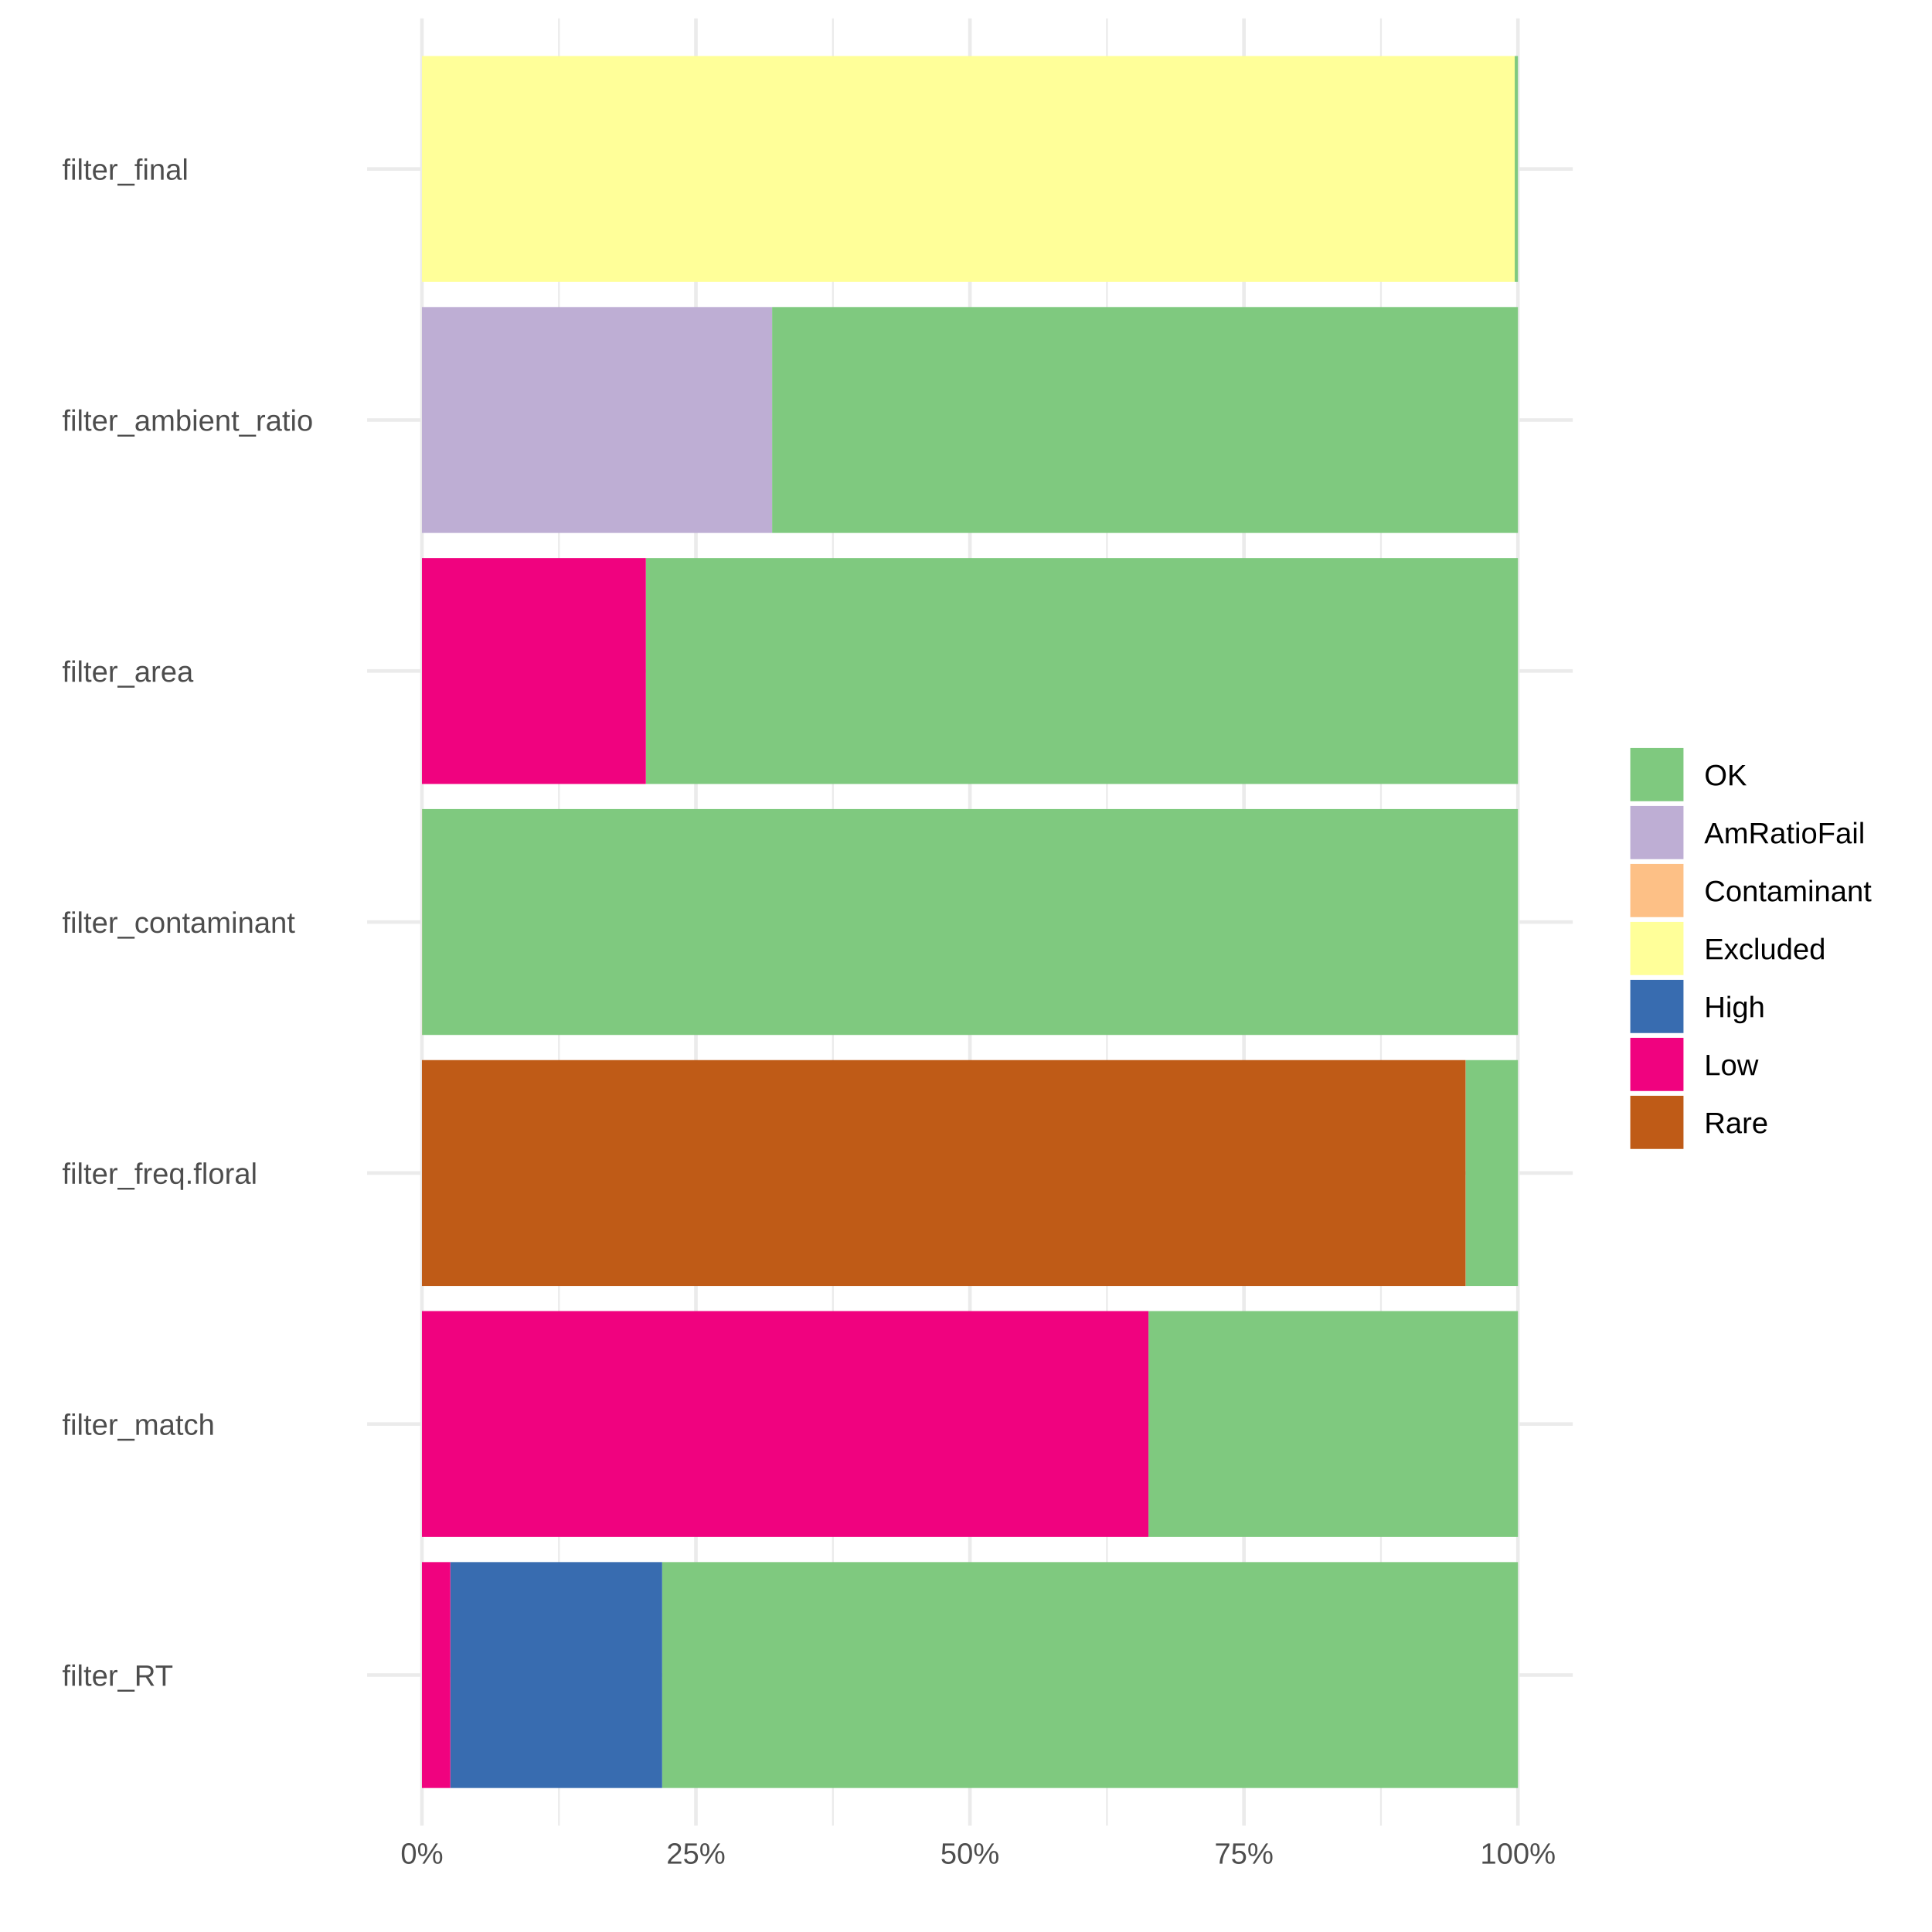
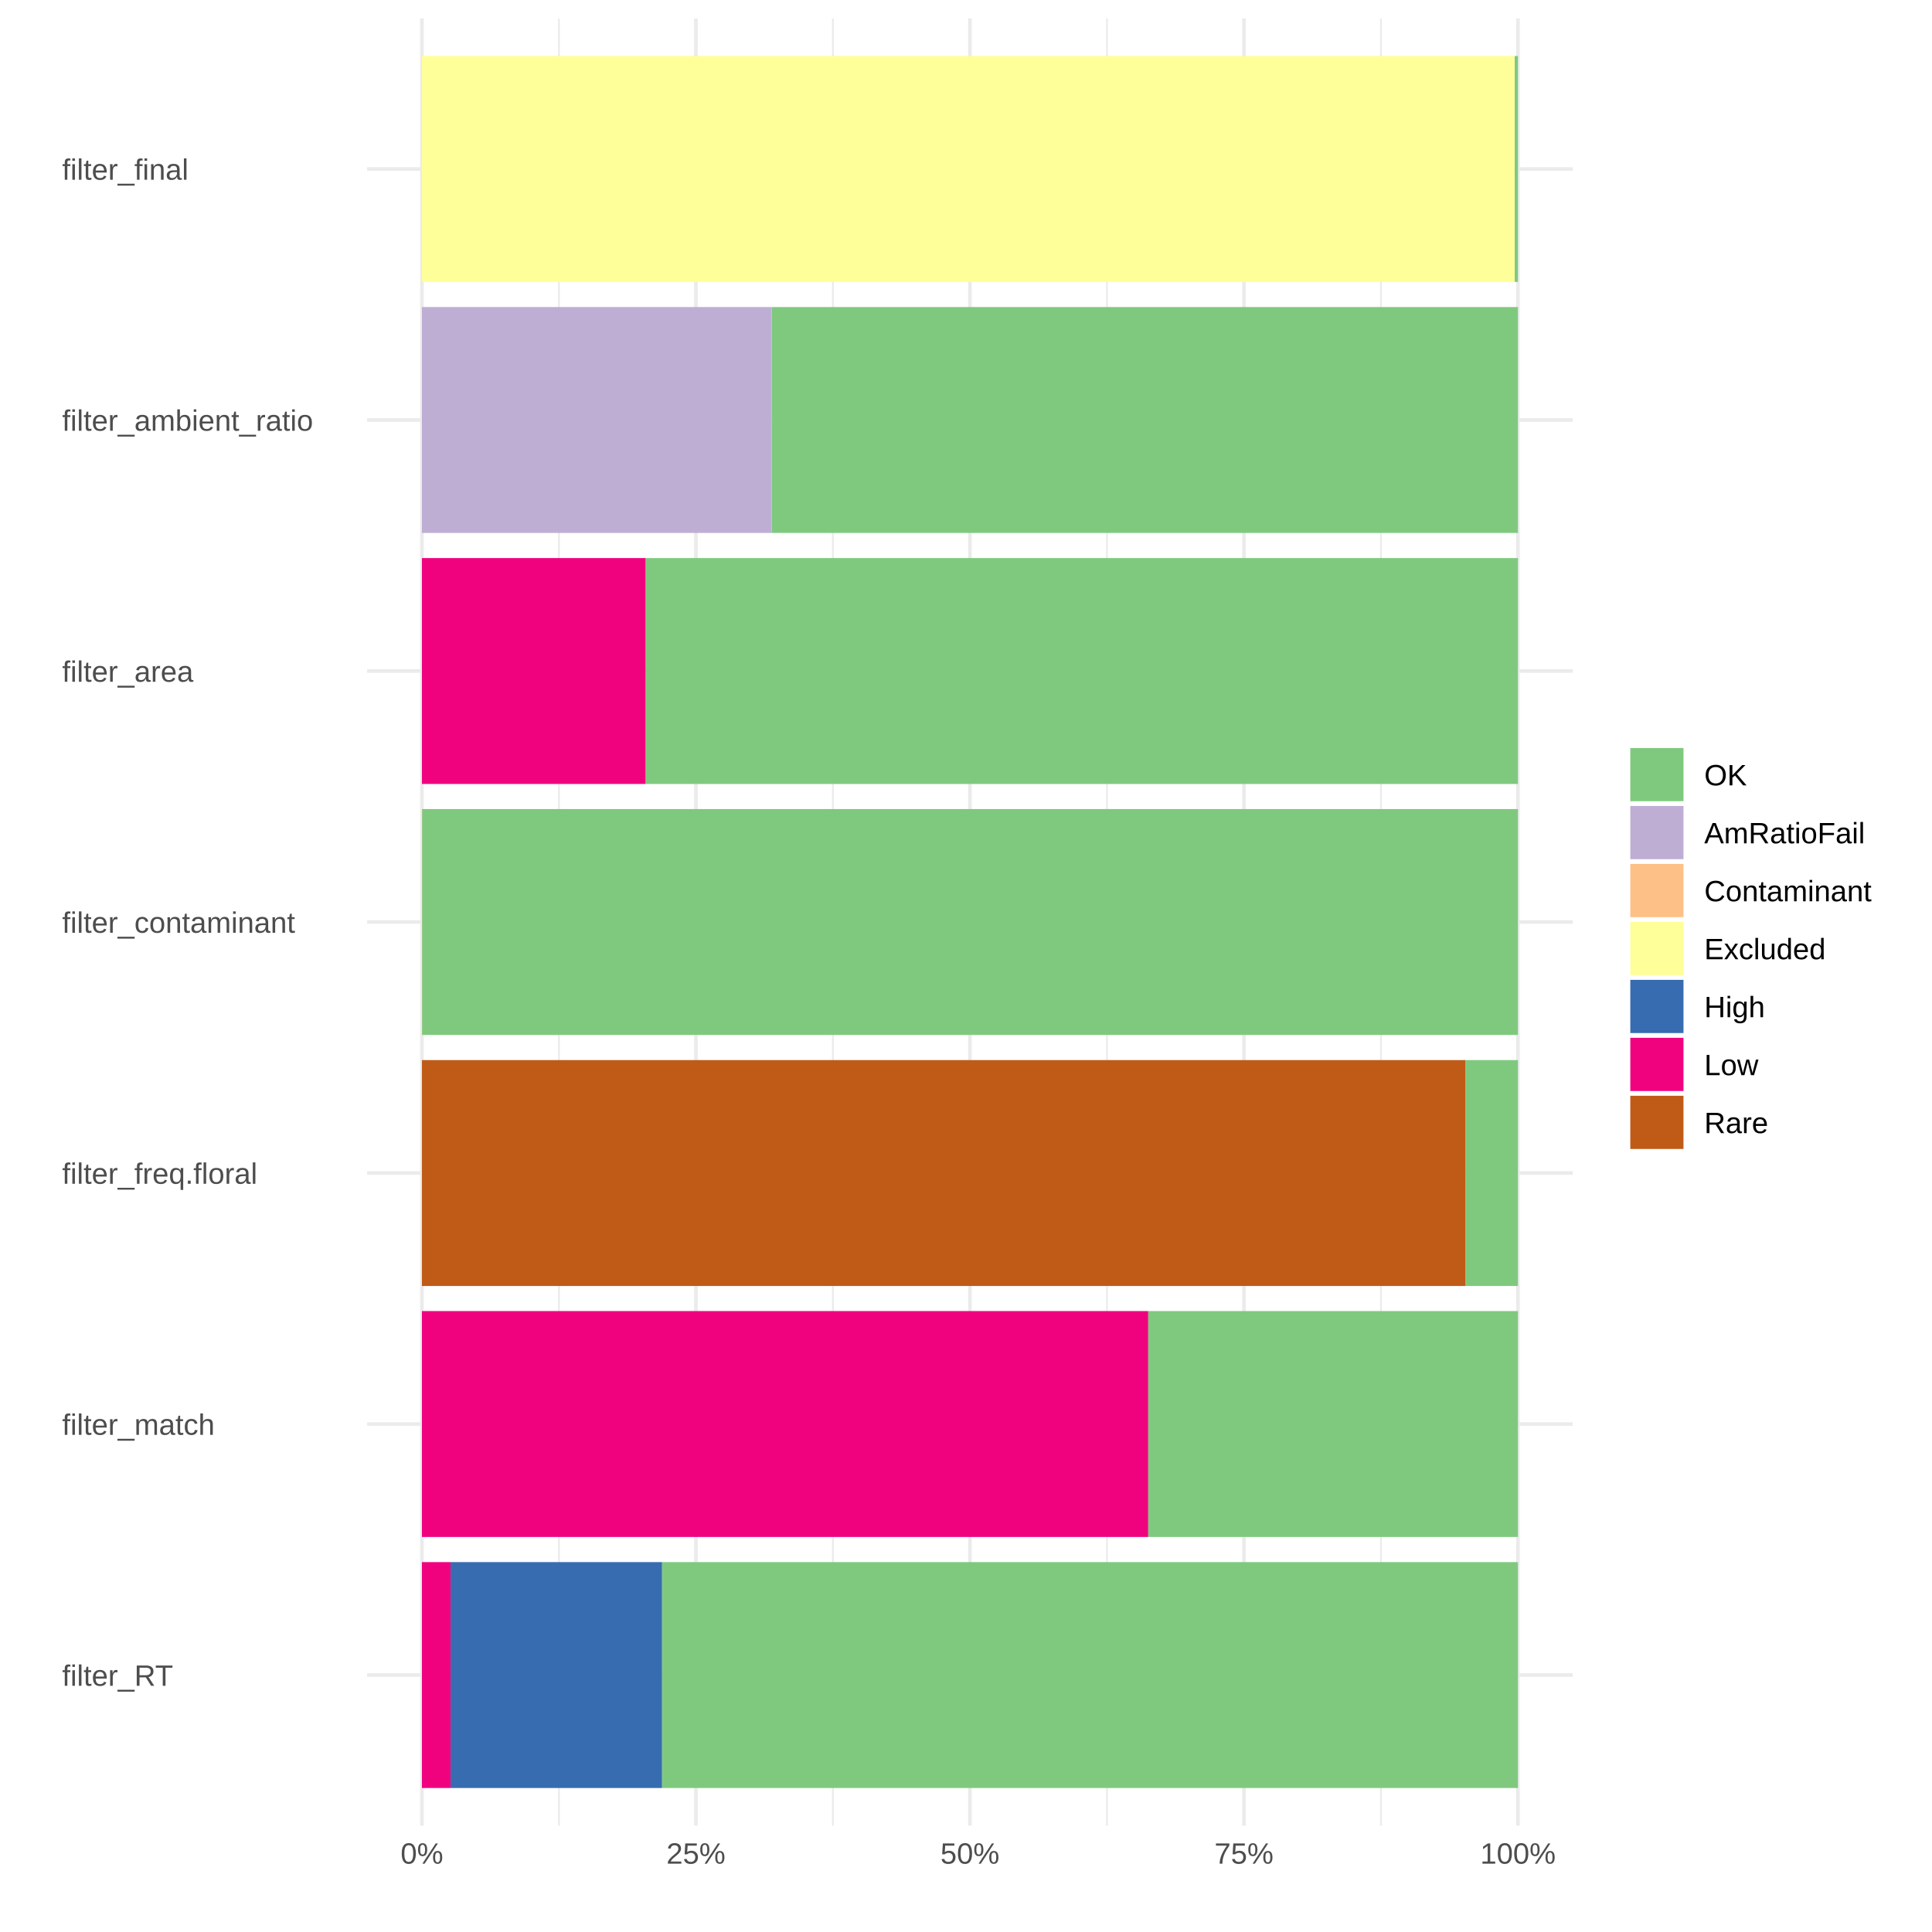
<svg xmlns="http://www.w3.org/2000/svg" class="svglite" width="576.00pt" height="576.00pt" viewBox="0 0 576.00 576.00">
  <defs>
    <style type="text/css">
    .svglite line, .svglite polyline, .svglite polygon, .svglite path, .svglite rect, .svglite circle {
      fill: none;
      stroke: #000000;
      stroke-linecap: round;
      stroke-linejoin: round;
      stroke-miterlimit: 10.00;
    }
    .svglite text {
      white-space: pre;
    }
  </style>
  </defs>
  <rect width="100%" height="100%" style="stroke: none; fill: #FFFFFF;" />
  <defs>
    <clipPath id="cpMC4wMHw1NzYuMDB8MC4wMHw1NzYuMDA=">
      <rect x="0.00" y="0.00" width="576.00" height="576.00" />
    </clipPath>
  </defs>
  <g clip-path="url(#cpMC4wMHw1NzYuMDB8MC4wMHw1NzYuMDA=)">
</g>
  <defs>
    <clipPath id="cpMTA5LjQ1fDQ2OC45MHw1LjQ4fDU0NC4yOQ==">
      <rect x="109.45" y="5.48" width="359.45" height="538.82" />
    </clipPath>
  </defs>
  <g clip-path="url(#cpMTA5LjQ1fDQ2OC45MHw1LjQ4fDU0NC4yOQ==)">
    <polyline points="166.64,544.29 166.64,5.48 " style="stroke-width: 0.53; stroke: #EBEBEB; stroke-linecap: butt;" />
    <polyline points="248.33,544.29 248.33,5.48 " style="stroke-width: 0.53; stroke: #EBEBEB; stroke-linecap: butt;" />
    <polyline points="330.02,544.29 330.02,5.48 " style="stroke-width: 0.53; stroke: #EBEBEB; stroke-linecap: butt;" />
    <polyline points="411.71,544.29 411.71,5.48 " style="stroke-width: 0.53; stroke: #EBEBEB; stroke-linecap: butt;" />
    <polyline points="109.45,499.39 468.90,499.39 " style="stroke-width: 1.07; stroke: #EBEBEB; stroke-linecap: butt;" />
    <polyline points="109.45,424.56 468.90,424.56 " style="stroke-width: 1.07; stroke: #EBEBEB; stroke-linecap: butt;" />
    <polyline points="109.45,349.72 468.90,349.72 " style="stroke-width: 1.07; stroke: #EBEBEB; stroke-linecap: butt;" />
    <polyline points="109.45,274.89 468.90,274.89 " style="stroke-width: 1.07; stroke: #EBEBEB; stroke-linecap: butt;" />
    <polyline points="109.45,200.05 468.90,200.05 " style="stroke-width: 1.07; stroke: #EBEBEB; stroke-linecap: butt;" />
    <polyline points="109.45,125.22 468.90,125.22 " style="stroke-width: 1.07; stroke: #EBEBEB; stroke-linecap: butt;" />
    <polyline points="109.45,50.38 468.90,50.38 " style="stroke-width: 1.07; stroke: #EBEBEB; stroke-linecap: butt;" />
    <polyline points="125.79,544.29 125.79,5.48 " style="stroke-width: 1.07; stroke: #EBEBEB; stroke-linecap: butt;" />
    <polyline points="207.48,544.29 207.48,5.48 " style="stroke-width: 1.07; stroke: #EBEBEB; stroke-linecap: butt;" />
    <polyline points="289.17,544.29 289.17,5.48 " style="stroke-width: 1.07; stroke: #EBEBEB; stroke-linecap: butt;" />
    <polyline points="370.87,544.29 370.87,5.48 " style="stroke-width: 1.07; stroke: #EBEBEB; stroke-linecap: butt;" />
    <polyline points="452.56,544.29 452.56,5.48 " style="stroke-width: 1.07; stroke: #EBEBEB; stroke-linecap: butt;" />
-     <rect x="197.41" y="465.72" width="255.15" height="67.35" style="stroke-width: 1.07; stroke: none; stroke-linecap: butt; stroke-linejoin: miter; fill: #7FC97F;" />
-     <rect x="134.26" y="465.72" width="63.15" height="67.35" style="stroke-width: 1.07; stroke: none; stroke-linecap: butt; stroke-linejoin: miter; fill: #386CB0;" />
-     <rect x="125.79" y="465.72" width="8.47" height="67.35" style="stroke-width: 1.07; stroke: none; stroke-linecap: butt; stroke-linejoin: miter; fill: #F0027F;" />
-     <rect x="342.40" y="390.88" width="110.16" height="67.35" style="stroke-width: 1.07; stroke: none; stroke-linecap: butt; stroke-linejoin: miter; fill: #7FC97F;" />
-     <rect x="125.79" y="390.88" width="216.61" height="67.35" style="stroke-width: 1.07; stroke: none; stroke-linecap: butt; stroke-linejoin: miter; fill: #F0027F;" />
-     <rect x="436.94" y="316.05" width="15.62" height="67.35" style="stroke-width: 1.07; stroke: none; stroke-linecap: butt; stroke-linejoin: miter; fill: #7FC97F;" />
-     <rect x="125.79" y="316.05" width="311.15" height="67.35" style="stroke-width: 1.07; stroke: none; stroke-linecap: butt; stroke-linejoin: miter; fill: #BF5B17;" />
+     <rect x="197.36" y="465.72" width="255.20" height="67.35" style="stroke-width: 1.07; stroke: none; stroke-linecap: butt; stroke-linejoin: miter; fill: #7FC97F;" />
+     <rect x="134.33" y="465.72" width="63.04" height="67.35" style="stroke-width: 1.07; stroke: none; stroke-linecap: butt; stroke-linejoin: miter; fill: #386CB0;" />
+     <rect x="125.79" y="465.72" width="8.54" height="67.35" style="stroke-width: 1.07; stroke: none; stroke-linecap: butt; stroke-linejoin: miter; fill: #F0027F;" />
+     <rect x="342.32" y="390.88" width="110.24" height="67.35" style="stroke-width: 1.07; stroke: none; stroke-linecap: butt; stroke-linejoin: miter; fill: #7FC97F;" />
+     <rect x="125.79" y="390.88" width="216.53" height="67.35" style="stroke-width: 1.07; stroke: none; stroke-linecap: butt; stroke-linejoin: miter; fill: #F0027F;" />
+     <rect x="436.87" y="316.05" width="15.69" height="67.35" style="stroke-width: 1.07; stroke: none; stroke-linecap: butt; stroke-linejoin: miter; fill: #7FC97F;" />
+     <rect x="125.79" y="316.05" width="311.08" height="67.35" style="stroke-width: 1.07; stroke: none; stroke-linecap: butt; stroke-linejoin: miter; fill: #BF5B17;" />
    <rect x="125.82" y="241.21" width="326.74" height="67.35" style="stroke-width: 1.07; stroke: none; stroke-linecap: butt; stroke-linejoin: miter; fill: #7FC97F;" />
    <rect x="125.79" y="241.21" width="0.035" height="67.35" style="stroke-width: 1.07; stroke: none; stroke-linecap: butt; stroke-linejoin: miter; fill: #FDC086;" />
-     <rect x="192.55" y="166.38" width="260.01" height="67.35" style="stroke-width: 1.07; stroke: none; stroke-linecap: butt; stroke-linejoin: miter; fill: #7FC97F;" />
-     <rect x="125.79" y="166.38" width="66.76" height="67.35" style="stroke-width: 1.07; stroke: none; stroke-linecap: butt; stroke-linejoin: miter; fill: #F0027F;" />
-     <rect x="230.19" y="91.54" width="222.37" height="67.35" style="stroke-width: 1.07; stroke: none; stroke-linecap: butt; stroke-linejoin: miter; fill: #7FC97F;" />
-     <rect x="125.79" y="91.54" width="104.40" height="67.35" style="stroke-width: 1.07; stroke: none; stroke-linecap: butt; stroke-linejoin: miter; fill: #BEAED4;" />
-     <rect x="451.59" y="16.70" width="0.97" height="67.35" style="stroke-width: 1.07; stroke: none; stroke-linecap: butt; stroke-linejoin: miter; fill: #7FC97F;" />
-     <rect x="125.79" y="16.70" width="325.80" height="67.35" style="stroke-width: 1.07; stroke: none; stroke-linecap: butt; stroke-linejoin: miter; fill: #FFFF99;" />
+     <rect x="192.47" y="166.38" width="260.09" height="67.35" style="stroke-width: 1.07; stroke: none; stroke-linecap: butt; stroke-linejoin: miter; fill: #7FC97F;" />
+     <rect x="125.79" y="166.38" width="66.68" height="67.35" style="stroke-width: 1.07; stroke: none; stroke-linecap: butt; stroke-linejoin: miter; fill: #F0027F;" />
+     <rect x="230.10" y="91.54" width="222.46" height="67.35" style="stroke-width: 1.07; stroke: none; stroke-linecap: butt; stroke-linejoin: miter; fill: #7FC97F;" />
+     <rect x="125.79" y="91.54" width="104.31" height="67.35" style="stroke-width: 1.07; stroke: none; stroke-linecap: butt; stroke-linejoin: miter; fill: #BEAED4;" />
+     <rect x="451.55" y="16.70" width="1.01" height="67.35" style="stroke-width: 1.07; stroke: none; stroke-linecap: butt; stroke-linejoin: miter; fill: #7FC97F;" />
+     <rect x="125.79" y="16.70" width="325.76" height="67.35" style="stroke-width: 1.07; stroke: none; stroke-linecap: butt; stroke-linejoin: miter; fill: #FFFF99;" />
  </g>
  <g clip-path="url(#cpMC4wMHw1NzYuMDB8MC4wMHw1NzYuMDA=)">
    <text x="18.53" y="502.60" style="font-size: 8.80px;fill: #4D4D4D; font-family: &quot;Arial&quot;;">filter_RT</text>
    <text x="18.53" y="427.77" style="font-size: 8.80px;fill: #4D4D4D; font-family: &quot;Arial&quot;;">filter_match</text>
    <text x="18.53" y="352.93" style="font-size: 8.80px;fill: #4D4D4D; font-family: &quot;Arial&quot;;">filter_freq.floral</text>
    <text x="18.53" y="278.09" style="font-size: 8.80px;fill: #4D4D4D; font-family: &quot;Arial&quot;;">filter_contaminant</text>
    <text x="18.53" y="203.26" style="font-size: 8.80px;fill: #4D4D4D; font-family: &quot;Arial&quot;;">filter_area</text>
    <text x="18.53" y="128.42" style="font-size: 8.80px;fill: #4D4D4D; font-family: &quot;Arial&quot;;">filter_ambient_ratio</text>
    <text x="18.53" y="53.59" style="font-size: 8.80px;fill: #4D4D4D; font-family: &quot;Arial&quot;;">filter_final</text>
    <text x="125.79" y="555.64" text-anchor="middle" style="font-size: 8.80px;fill: #4D4D4D; font-family: &quot;Arial&quot;;">0%</text>
    <text x="207.48" y="555.64" text-anchor="middle" style="font-size: 8.80px;fill: #4D4D4D; font-family: &quot;Arial&quot;;">25%</text>
    <text x="289.17" y="555.64" text-anchor="middle" style="font-size: 8.80px;fill: #4D4D4D; font-family: &quot;Arial&quot;;">50%</text>
    <text x="370.87" y="555.64" text-anchor="middle" style="font-size: 8.80px;fill: #4D4D4D; font-family: &quot;Arial&quot;;">75%</text>
    <text x="452.56" y="555.64" text-anchor="middle" style="font-size: 8.80px;fill: #4D4D4D; font-family: &quot;Arial&quot;;">100%</text>
    <rect x="486.05" y="223.01" width="15.86" height="15.86" style="stroke-width: 1.07; stroke: none; stroke-linecap: butt; stroke-linejoin: miter; fill: #7FC97F;" />
    <rect x="486.05" y="240.29" width="15.86" height="15.86" style="stroke-width: 1.07; stroke: none; stroke-linecap: butt; stroke-linejoin: miter; fill: #BEAED4;" />
    <rect x="486.05" y="257.57" width="15.86" height="15.86" style="stroke-width: 1.07; stroke: none; stroke-linecap: butt; stroke-linejoin: miter; fill: #FDC086;" />
    <rect x="486.05" y="274.85" width="15.86" height="15.86" style="stroke-width: 1.07; stroke: none; stroke-linecap: butt; stroke-linejoin: miter; fill: #FFFF99;" />
    <rect x="486.05" y="292.13" width="15.86" height="15.86" style="stroke-width: 1.07; stroke: none; stroke-linecap: butt; stroke-linejoin: miter; fill: #386CB0;" />
    <rect x="486.05" y="309.41" width="15.86" height="15.86" style="stroke-width: 1.07; stroke: none; stroke-linecap: butt; stroke-linejoin: miter; fill: #F0027F;" />
    <rect x="486.05" y="326.69" width="15.86" height="15.86" style="stroke-width: 1.07; stroke: none; stroke-linecap: butt; stroke-linejoin: miter; fill: #BF5B17;" />
    <text x="508.10" y="234.15" style="font-size: 8.80px; font-family: &quot;Arial&quot;;">OK</text>
    <text x="508.10" y="251.43" style="font-size: 8.80px; font-family: &quot;Arial&quot;;">AmRatioFail</text>
    <text x="508.10" y="268.71" style="font-size: 8.80px; font-family: &quot;Arial&quot;;">Contaminant</text>
    <text x="508.10" y="285.99" style="font-size: 8.80px; font-family: &quot;Arial&quot;;">Excluded</text>
    <text x="508.10" y="303.27" style="font-size: 8.80px; font-family: &quot;Arial&quot;;">High</text>
    <text x="508.10" y="320.55" style="font-size: 8.80px; font-family: &quot;Arial&quot;;">Low</text>
    <text x="508.10" y="337.83" style="font-size: 8.80px; font-family: &quot;Arial&quot;;">Rare</text>
  </g>
</svg>
